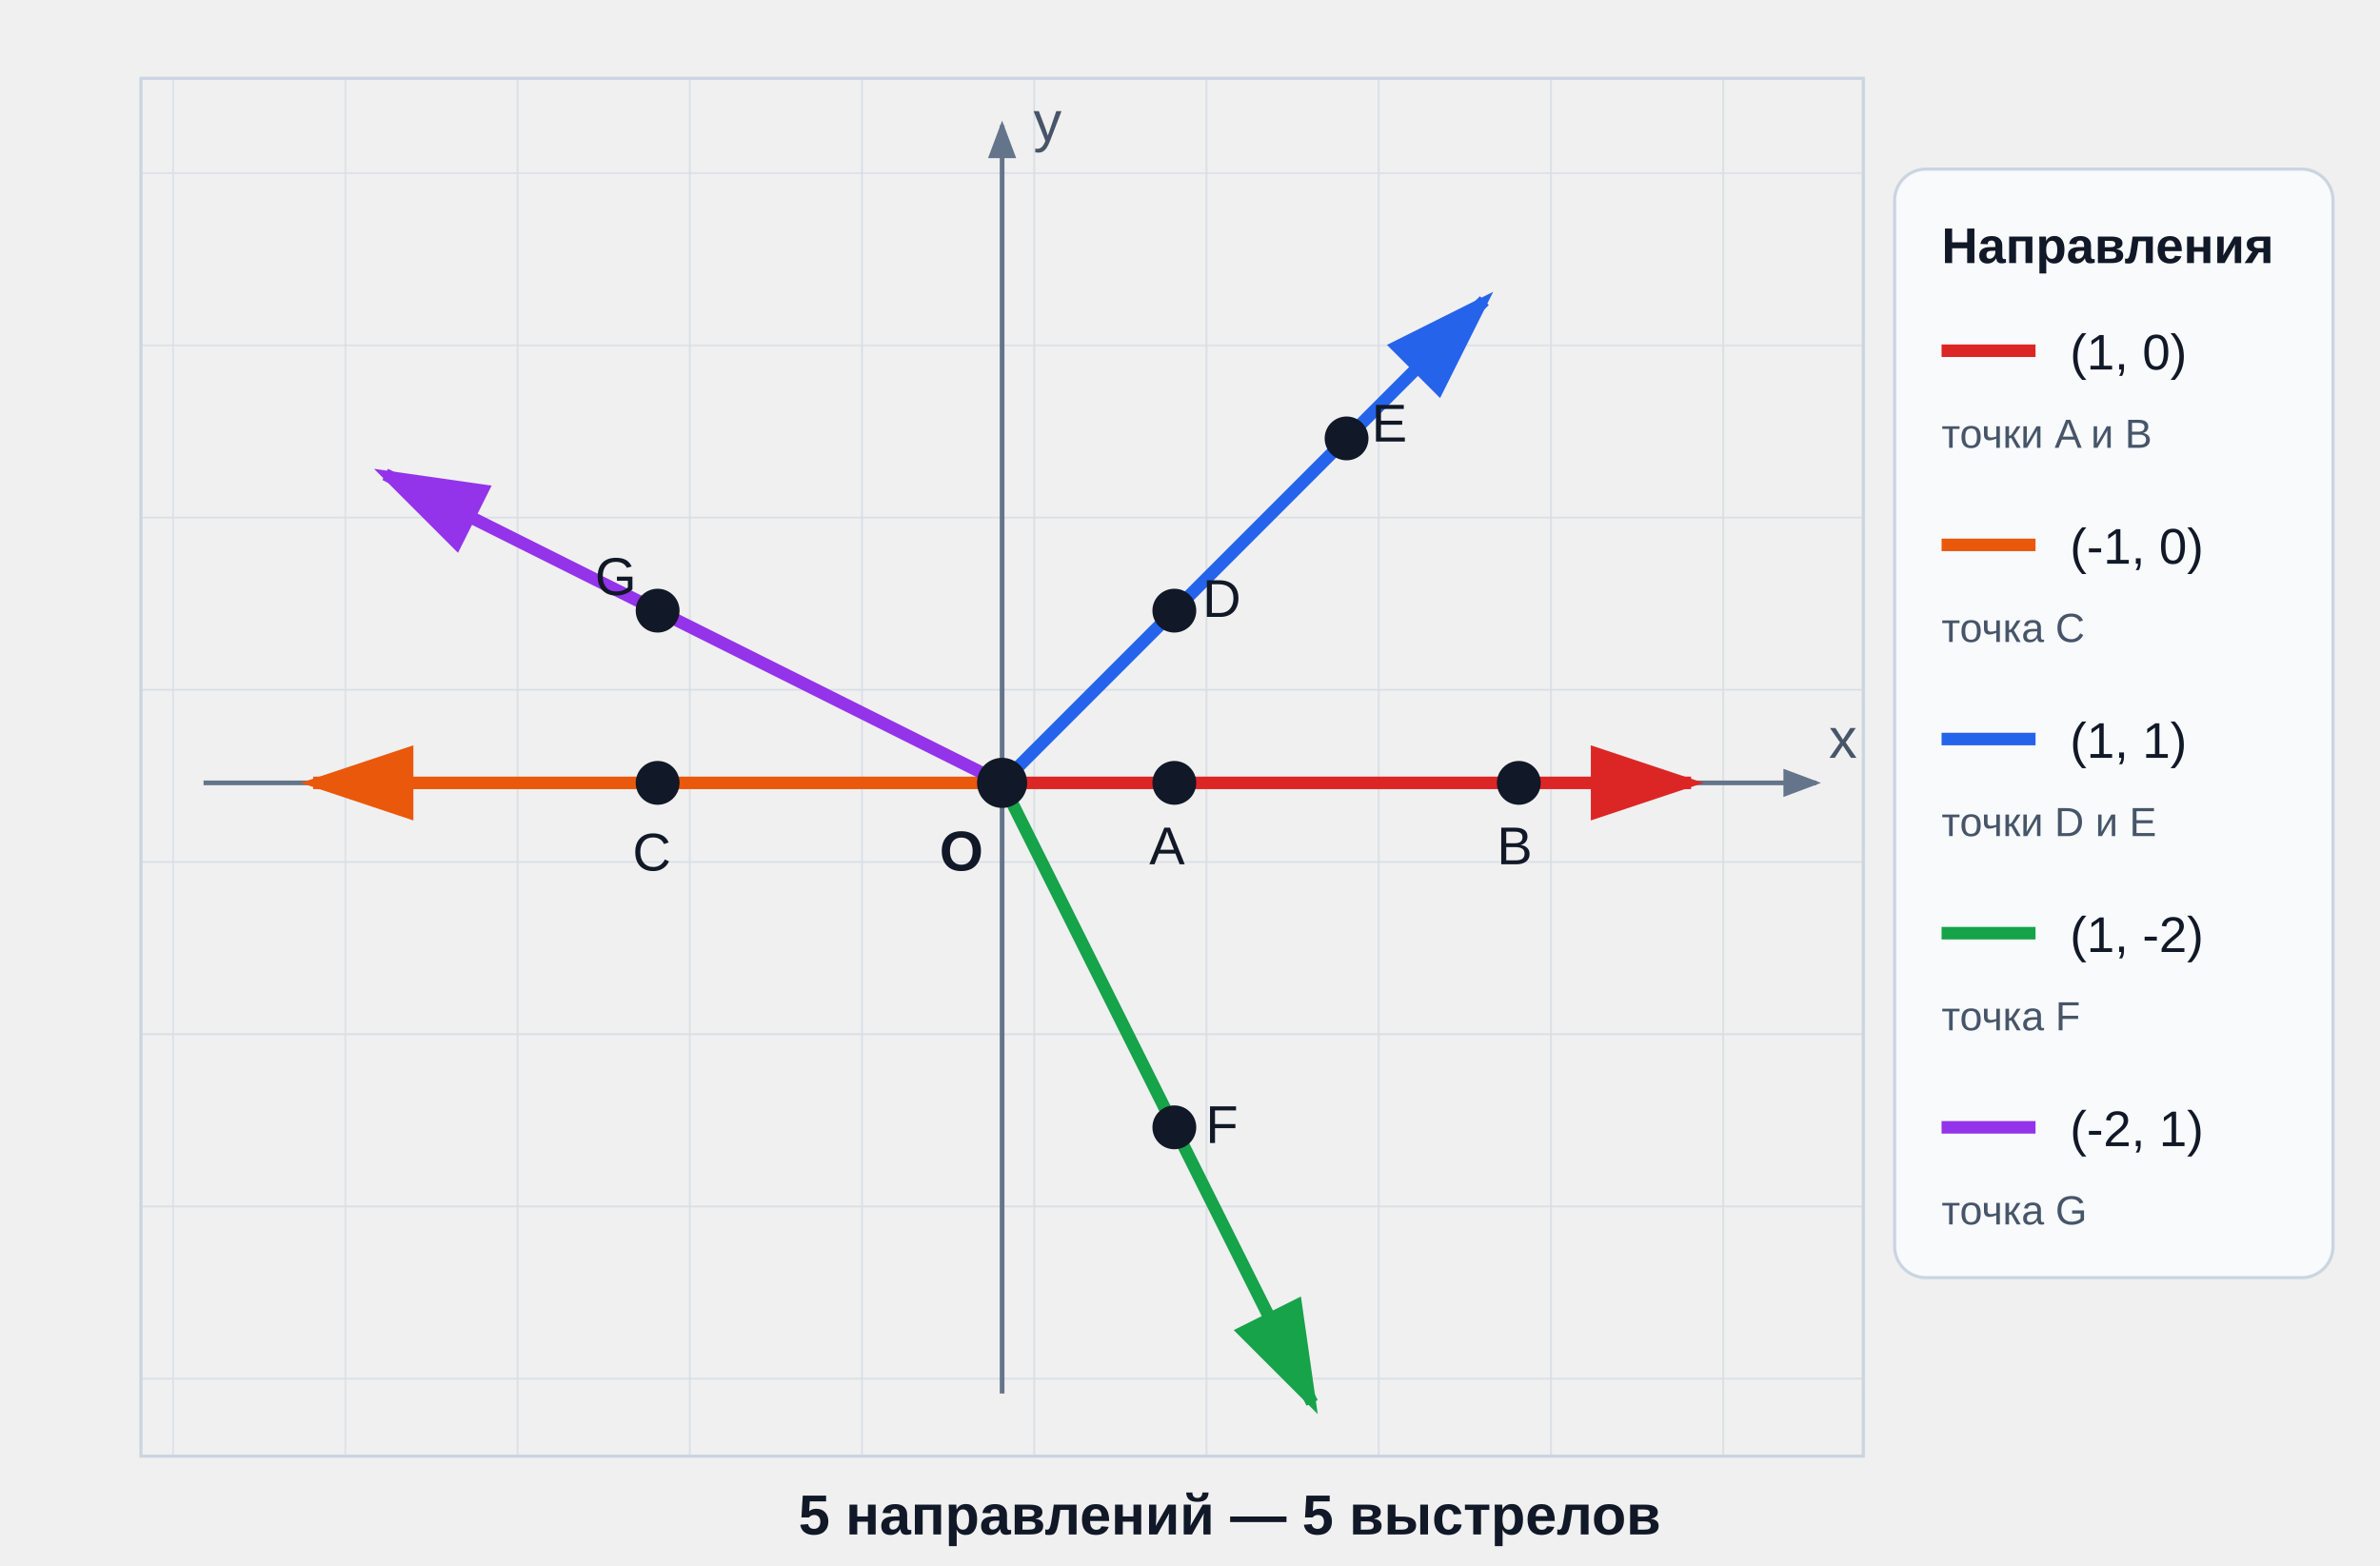
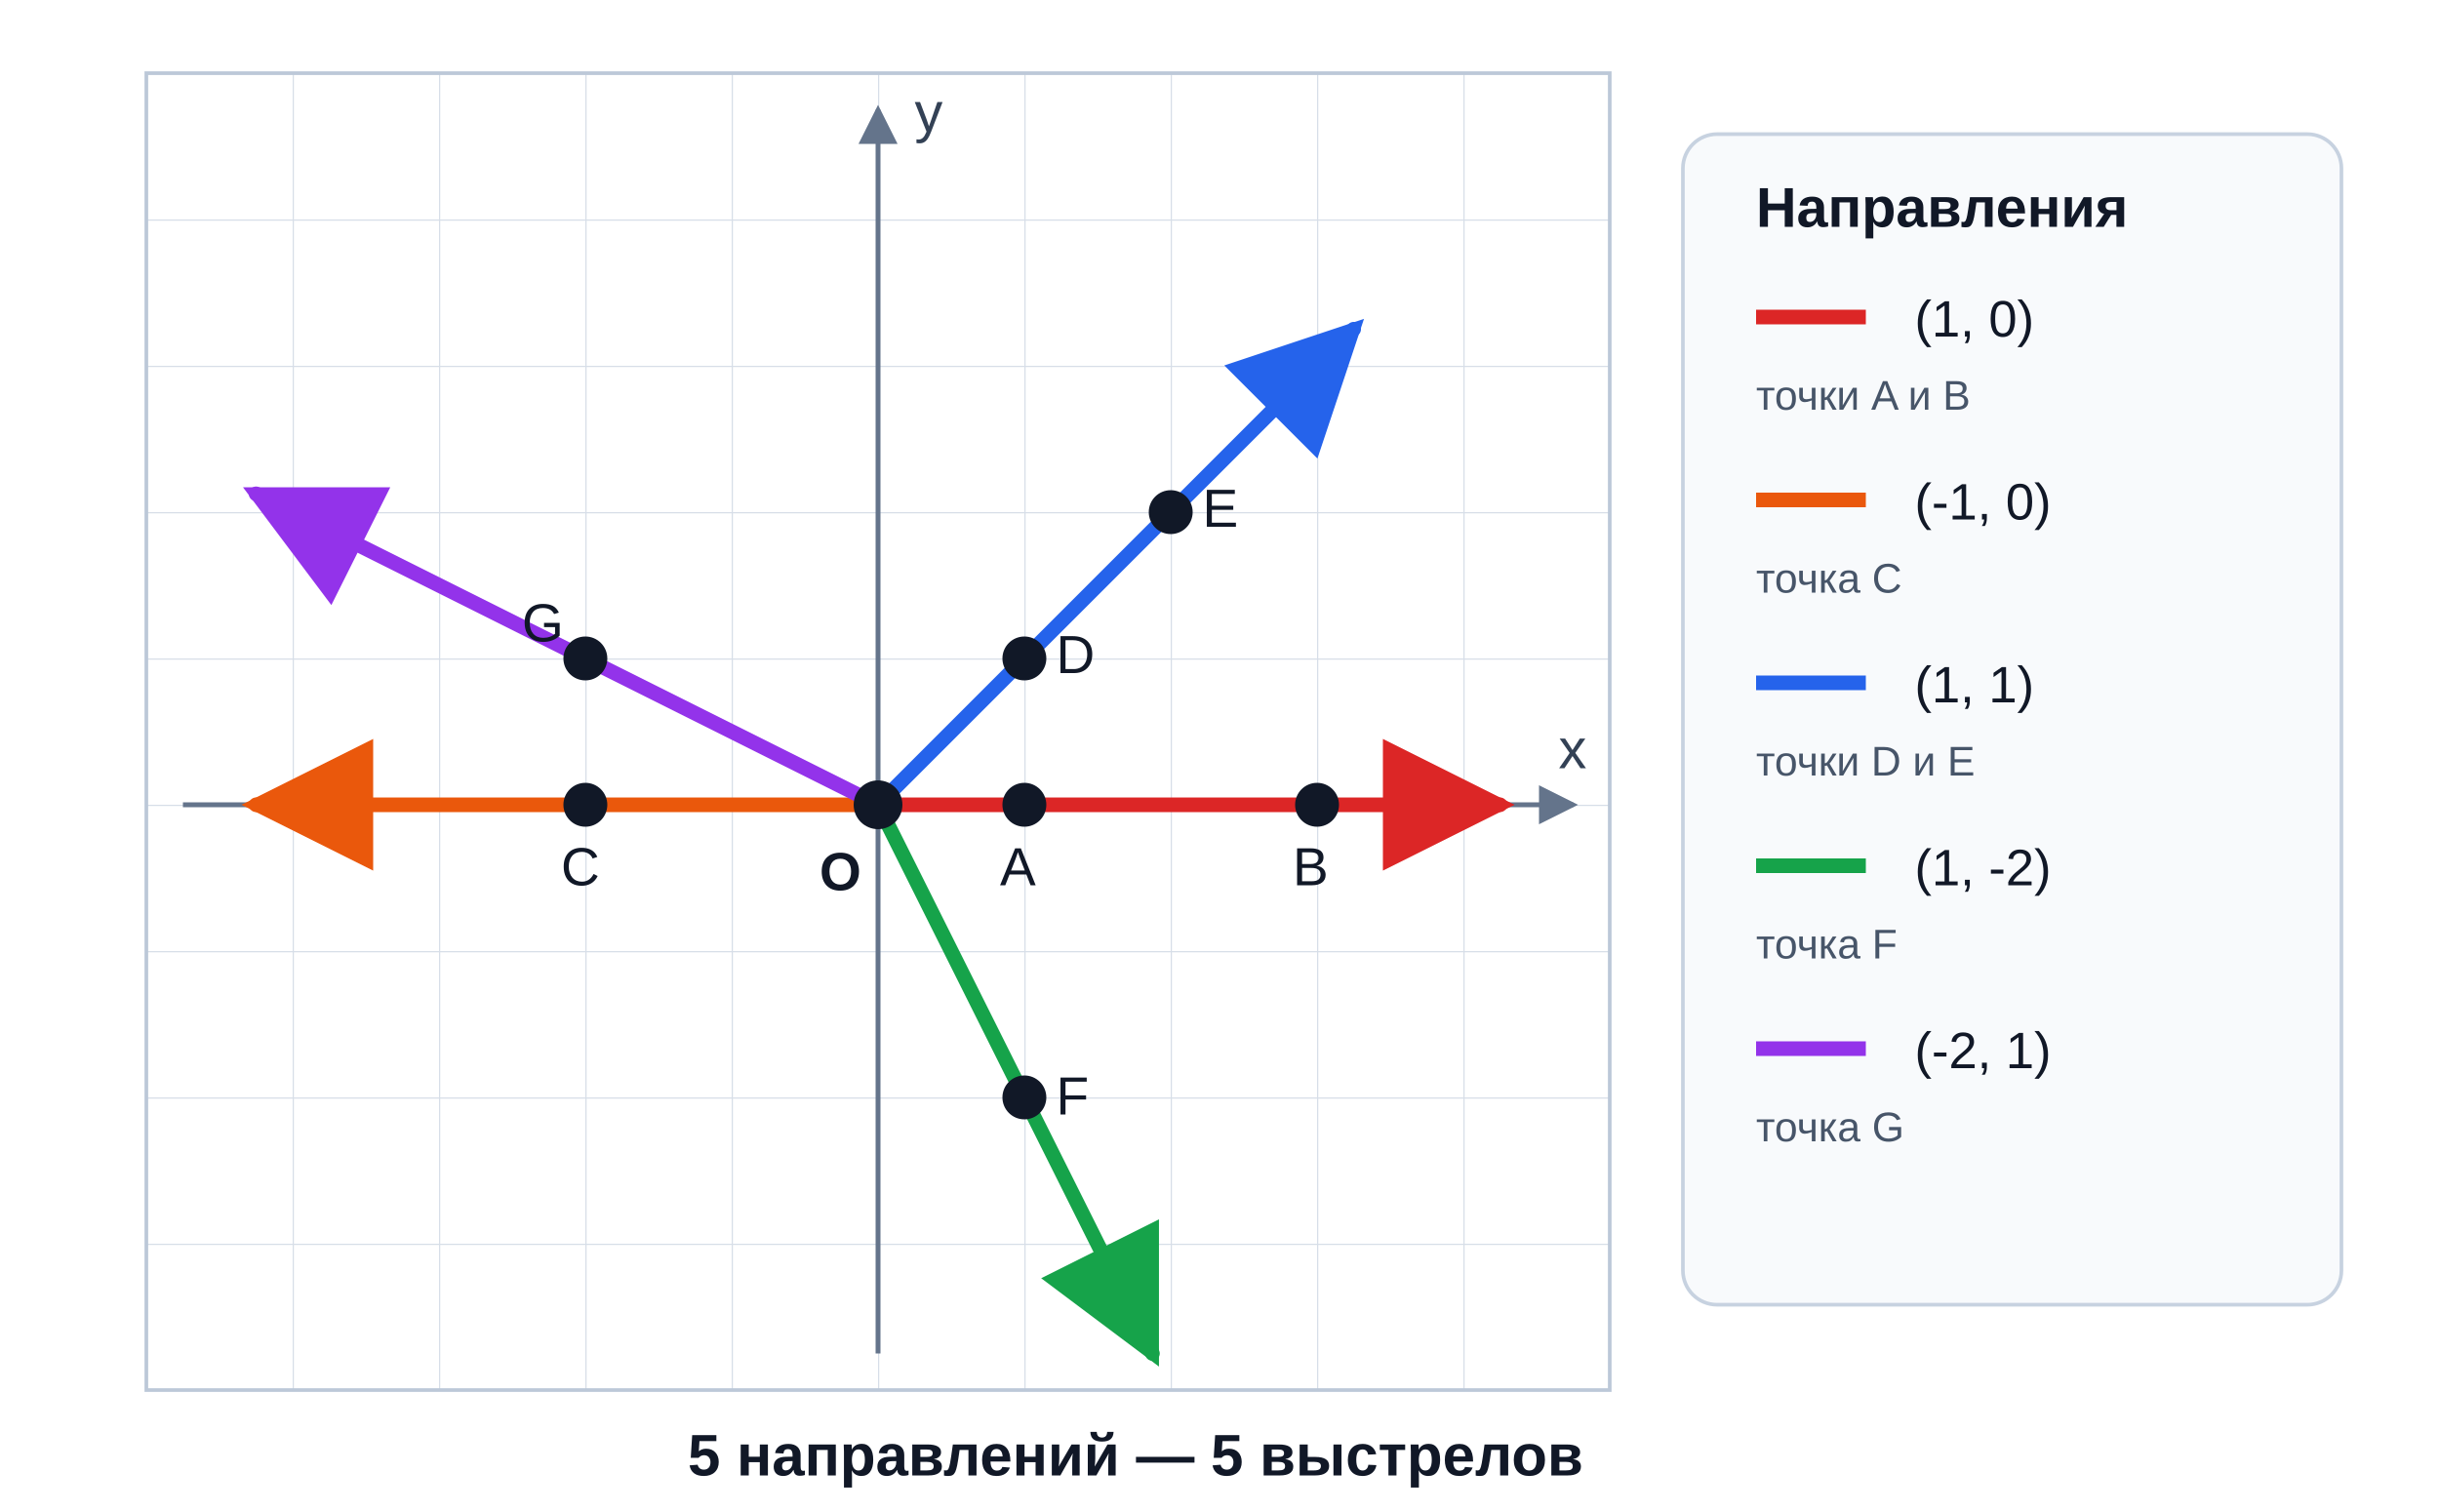
- <svg xmlns="http://www.w3.org/2000/svg" viewBox="0 0 760 500" role="img" aria-label="Несколько направленных лучей из выбранной точки">
+ <svg xmlns="http://www.w3.org/2000/svg" viewBox="0 0 1000 620" role="img" aria-label="Пять различных направлений лазерных выстрелов из точки O">
  <defs>
-     <pattern id="grid" width="55" height="55" patternUnits="userSpaceOnUse">
-       <path d="M 55 0 L 0 0 0 55" fill="none" stroke="#d8dde5" stroke-width="1" />
+     <pattern id="grid" x="60" y="30" width="60" height="60" patternUnits="userSpaceOnUse">
+       <path d="M 60 0 L 0 0 0 60" fill="none" stroke="#d7dee8" stroke-width="1" />
    </pattern>
-     <marker id="redArrow" markerWidth="10" markerHeight="10" refX="8" refY="3" orient="auto" markerUnits="strokeWidth">
-       <path d="M0,0 L0,6 L9,3 z" fill="#dc2626" />
+     <marker id="axisArrow" markerWidth="8" markerHeight="8" refX="7" refY="4" orient="auto" markerUnits="strokeWidth">
+       <path d="M0,0 L8,4 L0,8 Z" fill="#64748b" />
    </marker>
-     <marker id="orangeArrow" markerWidth="10" markerHeight="10" refX="8" refY="3" orient="auto" markerUnits="strokeWidth">
-       <path d="M0,0 L0,6 L9,3 z" fill="#ea580c" />
+     <marker id="redArrow" markerWidth="9" markerHeight="9" refX="8" refY="4.5" orient="auto" markerUnits="strokeWidth">
+       <path d="M0,0 L9,4.5 L0,9 Z" fill="#dc2626" />
    </marker>
-     <marker id="blueArrow" markerWidth="10" markerHeight="10" refX="8" refY="3" orient="auto" markerUnits="strokeWidth">
-       <path d="M0,0 L0,6 L9,3 z" fill="#2563eb" />
+     <marker id="orangeArrow" markerWidth="9" markerHeight="9" refX="8" refY="4.5" orient="auto" markerUnits="strokeWidth">
+       <path d="M0,0 L9,4.5 L0,9 Z" fill="#ea580c" />
    </marker>
-     <marker id="greenArrow" markerWidth="10" markerHeight="10" refX="8" refY="3" orient="auto" markerUnits="strokeWidth">
-       <path d="M0,0 L0,6 L9,3 z" fill="#16a34a" />
+     <marker id="blueArrow" markerWidth="9" markerHeight="9" refX="8" refY="4.5" orient="auto" markerUnits="strokeWidth">
+       <path d="M0,0 L9,4.5 L0,9 Z" fill="#2563eb" />
    </marker>
-     <marker id="purpleArrow" markerWidth="10" markerHeight="10" refX="8" refY="3" orient="auto" markerUnits="strokeWidth">
-       <path d="M0,0 L0,6 L9,3 z" fill="#9333ea" />
+     <marker id="greenArrow" markerWidth="9" markerHeight="9" refX="8" refY="4.5" orient="auto" markerUnits="strokeWidth">
+       <path d="M0,0 L9,4.5 L0,9 Z" fill="#16a34a" />
    </marker>
-     <marker id="axisArrow" markerWidth="8" markerHeight="8" refX="7" refY="3" orient="auto">
-       <path d="M0,0 L0,6 L8,3 z" fill="#64748b" />
+     <marker id="purpleArrow" markerWidth="9" markerHeight="9" refX="8" refY="4.5" orient="auto" markerUnits="strokeWidth">
+       <path d="M0,0 L9,4.5 L0,9 Z" fill="#9333ea" />
    </marker>
  </defs>
-   <rect x="45" y="25" width="550" height="440" fill="url(#grid)" stroke="#cbd5e1" />
-   <line x1="65" y1="250" x2="580" y2="250" stroke="#64748b" stroke-width="1.5" marker-end="url(#axisArrow)" />
-   <line x1="320" y1="445" x2="320" y2="40" stroke="#64748b" stroke-width="1.5" marker-end="url(#axisArrow)" />
-   <text x="584" y="242" font-family="Arial, sans-serif" font-size="18" fill="#475569">x</text>
-   <text x="330" y="45" font-family="Arial, sans-serif" font-size="18" fill="#475569">y</text>
-   <line x1="320" y1="250" x2="540" y2="250" stroke="#dc2626" stroke-width="4" marker-end="url(#redArrow)" />
-   <line x1="320" y1="250" x2="100" y2="250" stroke="#ea580c" stroke-width="4" marker-end="url(#orangeArrow)" />
-   <line x1="320" y1="250" x2="474" y2="96" stroke="#2563eb" stroke-width="4" marker-end="url(#blueArrow)" />
-   <line x1="320" y1="250" x2="419" y2="448" stroke="#16a34a" stroke-width="4" marker-end="url(#greenArrow)" />
-   <line x1="320" y1="250" x2="123" y2="151.5" stroke="#9333ea" stroke-width="4" marker-end="url(#purpleArrow)" />
-   <circle cx="320" cy="250" r="8" fill="#111827" />
-   <text x="300" y="278" font-family="Arial, sans-serif" font-size="18" font-weight="bold" fill="#111827">O</text>
-   <circle cx="375" cy="250" r="7" fill="#111827" />
-   <circle cx="485" cy="250" r="7" fill="#111827" />
-   <text x="367" y="276" font-family="Arial, sans-serif" font-size="17" fill="#111827">A</text>
-   <text x="478" y="276" font-family="Arial, sans-serif" font-size="17" fill="#111827">B</text>
-   <circle cx="210" cy="250" r="7" fill="#111827" />
-   <text x="202" y="278" font-family="Arial, sans-serif" font-size="17" fill="#111827">C</text>
-   <circle cx="375" cy="195" r="7" fill="#111827" />
-   <circle cx="430" cy="140" r="7" fill="#111827" />
-   <text x="384" y="197" font-family="Arial, sans-serif" font-size="17" fill="#111827">D</text>
-   <text x="438" y="141" font-family="Arial, sans-serif" font-size="17" fill="#111827">E</text>
-   <circle cx="375" cy="360" r="7" fill="#111827" />
-   <text x="385" y="365" font-family="Arial, sans-serif" font-size="17" fill="#111827">F</text>
-   <circle cx="210" cy="195" r="7" fill="#111827" />
-   <text x="190" y="190" font-family="Arial, sans-serif" font-size="17" fill="#111827">G</text>
-   <rect x="605" y="54" width="140" height="354" rx="10" fill="#f8fafc" stroke="#cbd5e1" />
-   <text x="620" y="84" font-family="Arial, sans-serif" font-size="16" font-weight="bold" fill="#111827">Направления</text>
-   <line x1="620" y1="112" x2="650" y2="112" stroke="#dc2626" stroke-width="4" />
-   <text x="661" y="118" font-family="Arial, sans-serif" font-size="16" fill="#111827">(1, 0)</text>
-   <text x="620" y="143" font-family="Arial, sans-serif" font-size="13" fill="#475569">точки A и B</text>
-   <line x1="620" y1="174" x2="650" y2="174" stroke="#ea580c" stroke-width="4" />
-   <text x="661" y="180" font-family="Arial, sans-serif" font-size="16" fill="#111827">(-1, 0)</text>
-   <text x="620" y="205" font-family="Arial, sans-serif" font-size="13" fill="#475569">точка C</text>
-   <line x1="620" y1="236" x2="650" y2="236" stroke="#2563eb" stroke-width="4" />
-   <text x="661" y="242" font-family="Arial, sans-serif" font-size="16" fill="#111827">(1, 1)</text>
-   <text x="620" y="267" font-family="Arial, sans-serif" font-size="13" fill="#475569">точки D и E</text>
-   <line x1="620" y1="298" x2="650" y2="298" stroke="#16a34a" stroke-width="4" />
-   <text x="661" y="304" font-family="Arial, sans-serif" font-size="16" fill="#111827">(1, -2)</text>
-   <text x="620" y="329" font-family="Arial, sans-serif" font-size="13" fill="#475569">точка F</text>
-   <line x1="620" y1="360" x2="650" y2="360" stroke="#9333ea" stroke-width="4" />
-   <text x="661" y="366" font-family="Arial, sans-serif" font-size="16" fill="#111827">(-2, 1)</text>
-   <text x="620" y="391" font-family="Arial, sans-serif" font-size="13" fill="#475569">точка G</text>
-   <text x="255" y="490" font-family="Arial, sans-serif" font-size="18" font-weight="bold" fill="#111827">5 направлений — 5 выстрелов</text>
+   <rect width="1000" height="620" fill="white" />
+   <rect x="60" y="30" width="600" height="540" fill="url(#grid)" stroke="#bcc8d8" stroke-width="1.5" />
+   <line x1="75" y1="330" x2="645" y2="330" stroke="#64748b" stroke-width="2" marker-end="url(#axisArrow)" />
+   <line x1="360" y1="555" x2="360" y2="45" stroke="#64748b" stroke-width="2" marker-end="url(#axisArrow)" />
+   <text x="639" y="315" font-family="Arial, sans-serif" font-size="23" fill="#334155">x</text>
+   <text x="375" y="54" font-family="Arial, sans-serif" font-size="23" fill="#334155">y</text>
+   <line x1="360" y1="330" x2="615" y2="330" stroke="#dc2626" stroke-width="6" stroke-linecap="round" marker-end="url(#redArrow)" />
+   <line x1="360" y1="330" x2="105" y2="330" stroke="#ea580c" stroke-width="6" stroke-linecap="round" marker-end="url(#orangeArrow)" />
+   <line x1="360" y1="330" x2="555" y2="135" stroke="#2563eb" stroke-width="6" stroke-linecap="round" marker-end="url(#blueArrow)" />
+   <line x1="360" y1="330" x2="472.5" y2="555" stroke="#16a34a" stroke-width="6" stroke-linecap="round" marker-end="url(#greenArrow)" />
+   <line x1="360" y1="330" x2="105" y2="202.5" stroke="#9333ea" stroke-width="6" stroke-linecap="round" marker-end="url(#purpleArrow)" />
+   <circle cx="360" cy="330" r="10" fill="#111827" />
+   <circle cx="420" cy="330" r="9" fill="#111827" />
+   <circle cx="540" cy="330" r="9" fill="#111827" />
+   <circle cx="240" cy="330" r="9" fill="#111827" />
+   <circle cx="420" cy="270" r="9" fill="#111827" />
+   <circle cx="480" cy="210" r="9" fill="#111827" />
+   <circle cx="420" cy="450" r="9" fill="#111827" />
+   <circle cx="240" cy="270" r="9" fill="#111827" />
+   <g font-family="Arial, sans-serif" font-size="22" fill="#111827">
+     <text x="336" y="365" font-weight="bold">O</text>
+     <text x="410" y="363">A</text>
+     <text x="530" y="363">B</text>
+     <text x="230" y="363">C</text>
+     <text x="433" y="276">D</text>
+     <text x="493" y="216">E</text>
+     <text x="433" y="457">F</text>
+     <text x="214" y="263">G</text>
+   </g>
+   <rect x="690" y="55" width="270" height="480" rx="14" fill="#f8fafc" stroke="#c7d2e0" stroke-width="1.5" />
+   <text x="720" y="93" font-family="Arial, sans-serif" font-size="23" font-weight="bold" fill="#111827">Направления</text>
+   <line x1="720" y1="130" x2="765" y2="130" stroke="#dc2626" stroke-width="6" />
+   <text x="785" y="138" font-family="Arial, sans-serif" font-size="21" fill="#111827">(1, 0)</text>
+   <text x="720" y="168" font-family="Arial, sans-serif" font-size="17" fill="#475569">точки A и B</text>
+   <line x1="720" y1="205" x2="765" y2="205" stroke="#ea580c" stroke-width="6" />
+   <text x="785" y="213" font-family="Arial, sans-serif" font-size="21" fill="#111827">(-1, 0)</text>
+   <text x="720" y="243" font-family="Arial, sans-serif" font-size="17" fill="#475569">точка C</text>
+   <line x1="720" y1="280" x2="765" y2="280" stroke="#2563eb" stroke-width="6" />
+   <text x="785" y="288" font-family="Arial, sans-serif" font-size="21" fill="#111827">(1, 1)</text>
+   <text x="720" y="318" font-family="Arial, sans-serif" font-size="17" fill="#475569">точки D и E</text>
+   <line x1="720" y1="355" x2="765" y2="355" stroke="#16a34a" stroke-width="6" />
+   <text x="785" y="363" font-family="Arial, sans-serif" font-size="21" fill="#111827">(1, -2)</text>
+   <text x="720" y="393" font-family="Arial, sans-serif" font-size="17" fill="#475569">точка F</text>
+   <line x1="720" y1="430" x2="765" y2="430" stroke="#9333ea" stroke-width="6" />
+   <text x="785" y="438" font-family="Arial, sans-serif" font-size="21" fill="#111827">(-2, 1)</text>
+   <text x="720" y="468" font-family="Arial, sans-serif" font-size="17" fill="#475569">точка G</text>
+   <text x="282" y="605" font-family="Arial, sans-serif" font-size="24" font-weight="bold" fill="#111827">5 направлений — 5 выстрелов</text>
</svg>
